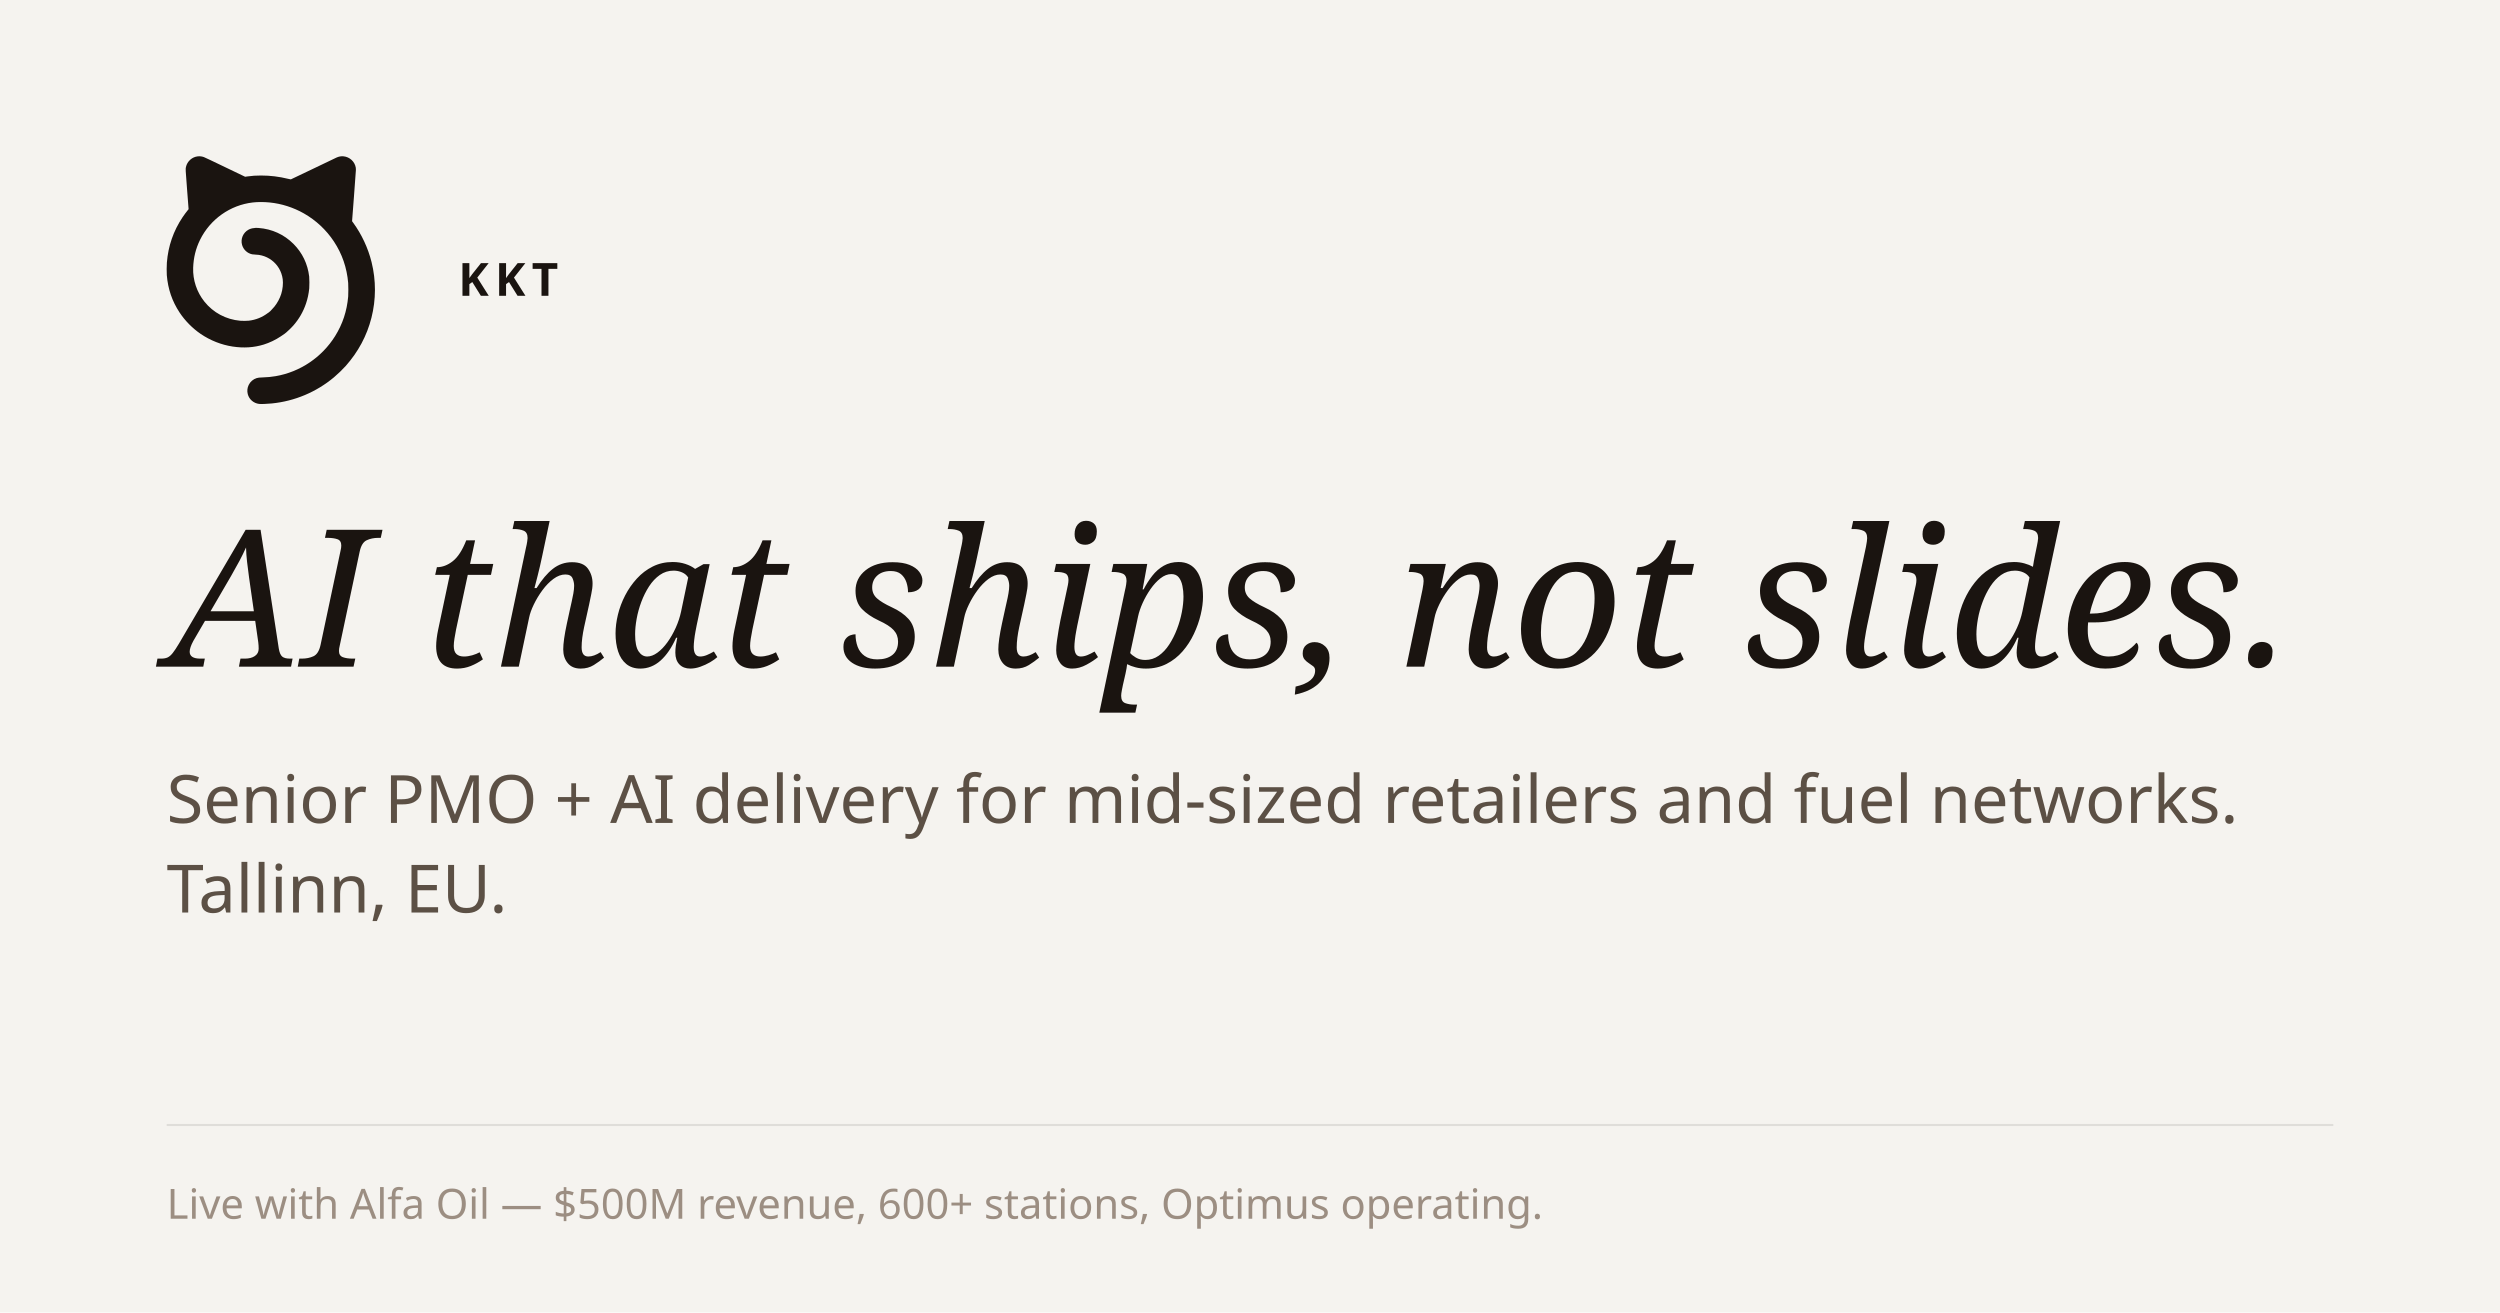
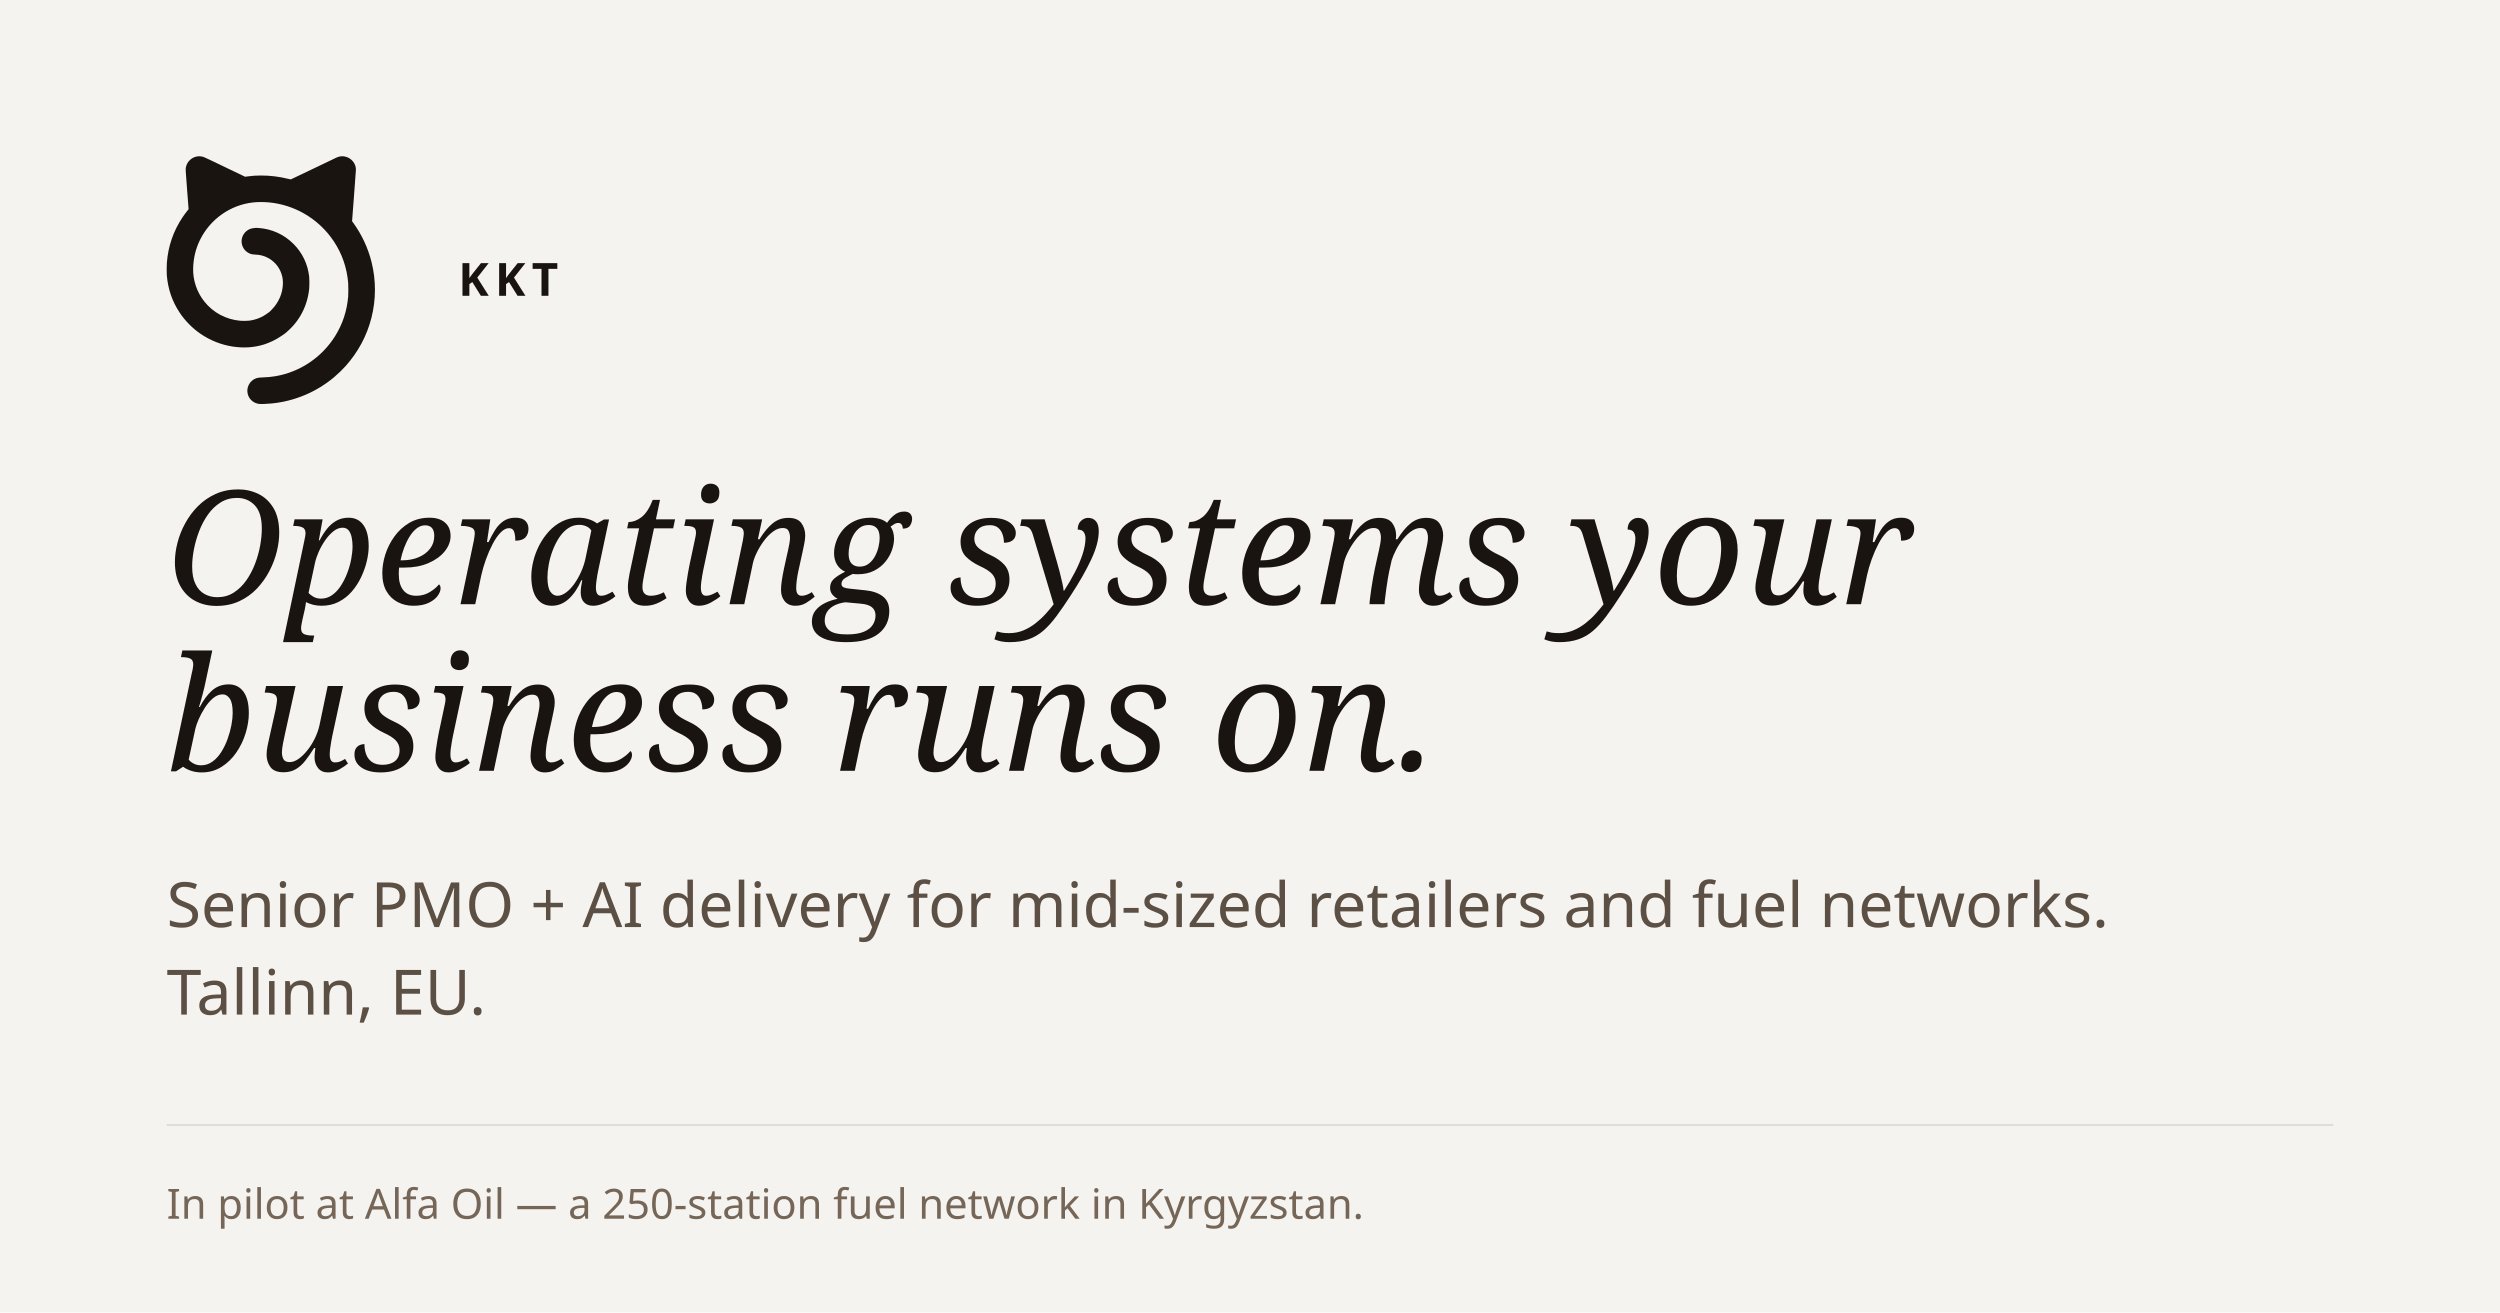
<svg xmlns="http://www.w3.org/2000/svg" viewBox="0 0 1200 630" width="1200" height="630">
  <rect width="1200" height="630" fill="#F5F3EF" />
  <line x1="80" y1="540" x2="1120" y2="540" stroke="#1A1410" stroke-opacity="0.10" stroke-width="1" />
  <g transform="translate(80, 75)">
    <g transform="scale(0.0563)">
      <g transform="translate(-388.609 2234.533) scale(0.1 -0.1)" fill="#1A1410">
        <path d="M6551 22338 c-492 -47 -915 -423 -1022 -911 -38 -175 -38 -182 99 -1944 l128 -1651 -69 -84 c-127 -154 -324 -422 -449 -608 -778 -1164 -1222 -2449 -1334 -3860 -21 -264 -24 -855 -6 -1075 100 -1188 454 -2223 1091 -3185 463 -701 1102 -1348 1796 -1821 817 -557 1769 -933 2725 -1078 948 -143 1812 -88 2649 169 485 149 1015 402 1430 682 58 40 142 95 186 125 156 103 186 125 312 231 152 126 446 412 582 567 497 561 865 1198 1101 1905 138 411 223 813 272 1280 20 195 17 826 -5 1012 -130 1080 -586 2028 -1342 2783 -799 799 -1829 1270 -2965 1355 -175 13 -330 13 -330 0 0 -5 -24 -10 -54 -10 -132 0 -337 -56 -475 -131 -469 -253 -702 -800 -555 -1306 117 -406 448 -712 860 -798 44 -9 167 -20 274 -25 229 -10 366 -29 546 -75 611 -157 1136 -549 1464 -1095 162 -269 276 -599 320 -925 49 -367 -2 -868 -130 -1270 -119 -371 -330 -764 -576 -1069 -49 -61 -148 -171 -221 -245 -73 -75 -133 -139 -133 -143 0 -10 -117 -108 -129 -108 -7 0 -47 -26 -89 -59 -467 -355 -1024 -578 -1617 -646 -165 -19 -539 -22 -726 -5 -1215 109 -2298 687 -3054 1630 -653 816 -998 1852 -960 2885 31 869 219 1635 585 2380 862 1758 2571 2969 4500 3190 434 49 940 49 1440 -1 1007 -100 2022 -424 2913 -931 1026 -582 1912 -1410 2561 -2393 702 -1062 1107 -2240 1218 -3540 17 -205 18 -954 0 -1150 -110 -1253 -471 -2345 -1117 -3381 -1125 -1803 -2991 -3059 -5070 -3413 -365 -62 -672 -92 -1085 -106 -301 -10 -409 -22 -533 -60 -292 -90 -542 -305 -677 -584 -121 -250 -148 -517 -79 -783 118 -449 501 -779 970 -834 167 -19 668 0 1084 41 1948 195 3791 971 5295 2229 318 266 743 677 996 961 1078 1214 1810 2583 2199 4115 394 1549 398 3186 10 4746 -297 1194 -843 2365 -1563 3350 l-99 137 163 2123 c90 1168 163 2180 164 2249 0 69 -5 153 -10 187 -84 519 -515 919 -1047 973 -190 20 -395 -16 -589 -103 -55 -24 -949 -453 -1989 -952 -1039 -499 -1899 -909 -1911 -912 -11 -3 -113 18 -225 46 -781 192 -1522 283 -2319 284 -449 0 -738 -20 -1165 -79 l-190 -27 -1225 588 c-674 323 -1445 693 -1715 823 -269 129 -531 250 -581 268 -157 56 -331 78 -503 62z" />
      </g>
    </g>
  </g>
  <text x="220" y="142" font-family="DM Sans, sans-serif" font-size="22" font-weight="600" letter-spacing="3" fill="#1A1410">KKT</text>
-   <text x="80" y="320" font-family="Playfair Display, Georgia, serif" font-style="italic" font-size="92" font-weight="400" fill="#1A1410">AI that ships, not slides.</text>
-   <text x="80" y="395" font-family="DM Sans, sans-serif" font-size="32" fill="#5C5045">Senior PMO + AI delivery for mid-sized retailers and fuel networks.</text>
-   <text x="80" y="438" font-family="DM Sans, sans-serif" font-size="32" fill="#5C5045">Tallinn, EU.</text>
-   <text x="80" y="585" font-family="DM Sans, sans-serif" font-size="20" fill="#9C8E82">Live with Alfa Oil — $500M revenue, 600+ stations, Optimus operating.</text>
+   <text x="80" y="290" font-family="Playfair Display, Georgia, serif" font-style="italic" font-size="76" font-weight="400" fill="#1A1410">Operating systems your</text>
+   <text x="80" y="370" font-family="Playfair Display, Georgia, serif" font-style="italic" font-size="76" font-weight="400" fill="#1A1410">business runs on.</text>
+   <text x="80" y="445" font-family="DM Sans, sans-serif" font-size="30" fill="#5C5045">Senior PMO + AI delivery for mid-sized retailers and fuel networks.</text>
+   <text x="80" y="487" font-family="DM Sans, sans-serif" font-size="30" fill="#5C5045">Tallinn, EU.</text>
+   <text x="80" y="585" font-family="DM Sans, sans-serif" font-size="20" fill="#756658">In pilot at Alfa Oil — a 250-station fuel network in Kyrgyzstan.</text>
</svg>
